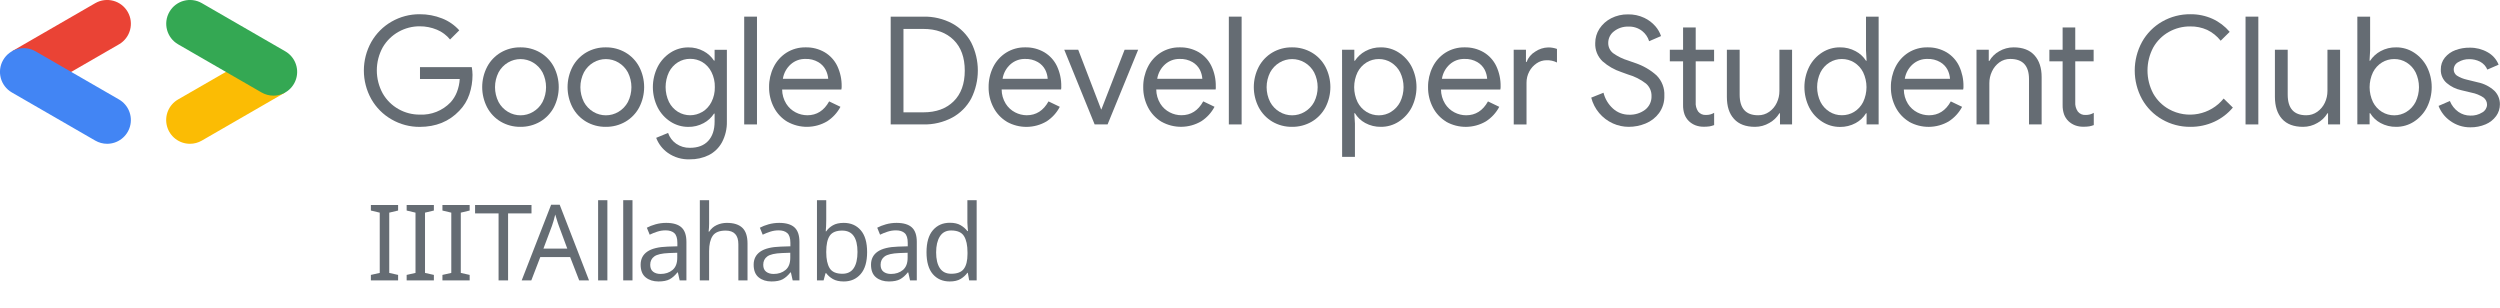
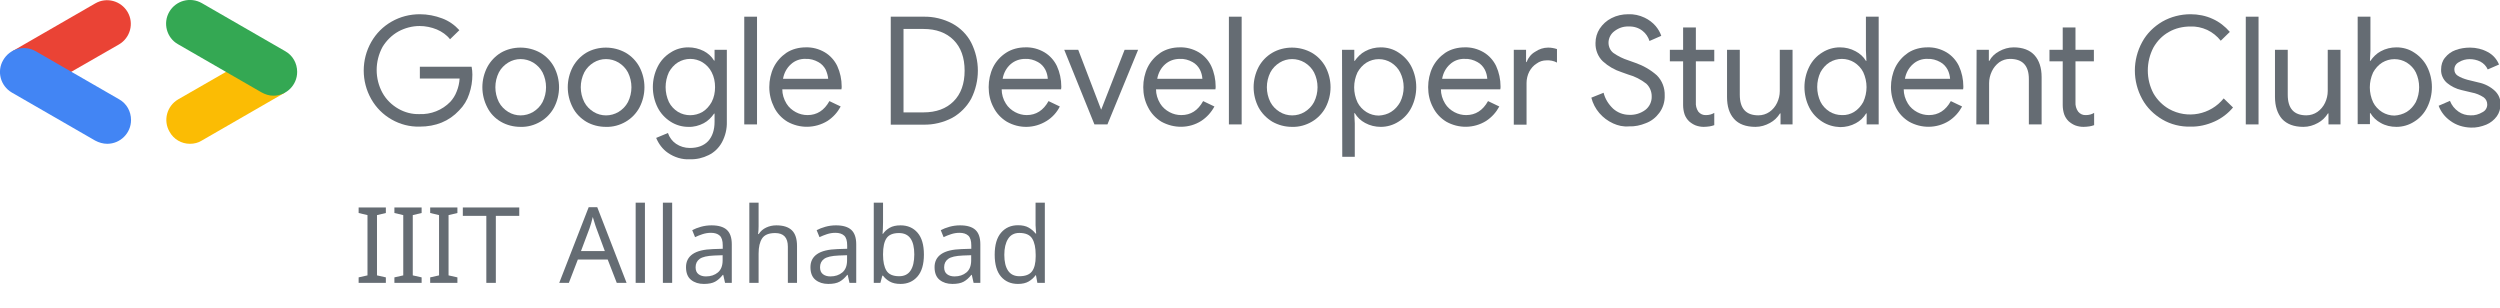
- <svg xmlns="http://www.w3.org/2000/svg" id="Layer_1" data-name="Layer 1" viewBox="0 0 1018.85 125.15">
-   <defs>
-     <style>.cls-1,.cls-6{fill:#656c73;}.cls-2{fill:#ea4335;}.cls-3{fill:#4285f4;}.cls-4{fill:#fbbc04;}.cls-5{fill:#34a853;}.cls-6{font-size:43.01px;font-family:GoogleSansDisplay-Regular, Google Sans Display;}.cls-7{letter-spacing:-0.03em;}.cls-8{letter-spacing:0em;}.cls-9{letter-spacing:0em;}.cls-10{letter-spacing:0em;}</style>
-   </defs>
-   <path class="cls-1" d="M610.19,556.21a22.09,22.09,0,0,1-8.28-8.28,23.86,23.86,0,0,1,0-23.31,22.18,22.18,0,0,1,8.28-8.29,22.69,22.69,0,0,1,11.45-3,24.24,24.24,0,0,1,9.11,1.71,18.44,18.44,0,0,1,7,4.85L634,523.63a13.58,13.58,0,0,0-5.36-4,18,18,0,0,0-7-1.38,17.45,17.45,0,0,0-8.62,2.23,17.22,17.22,0,0,0-6.45,6.32,19.54,19.54,0,0,0,0,18.84A17.08,17.08,0,0,0,613,552a17.35,17.35,0,0,0,8.62,2.24,16.31,16.31,0,0,0,12.58-5,13.39,13.39,0,0,0,2.58-4.17,17.34,17.34,0,0,0,1.16-5.34h-16.2v-4.85h21.11a18.68,18.68,0,0,1,.3,3.19,24.61,24.61,0,0,1-1.28,7.89,17.48,17.48,0,0,1-4.11,6.72q-6.21,6.55-16.14,6.56A22.6,22.6,0,0,1,610.19,556.21Z" transform="translate(-450.58 -507.53)" />
-   <path class="cls-1" d="M654.65,557.11a14.83,14.83,0,0,1-5.55-5.83,18,18,0,0,1,0-16.51,14.76,14.76,0,0,1,5.55-5.83,15.42,15.42,0,0,1,8-2.11,15.63,15.63,0,0,1,8.07,2.11,14.77,14.77,0,0,1,5.58,5.83,18.12,18.12,0,0,1,0,16.51,14.83,14.83,0,0,1-5.58,5.83,15.63,15.63,0,0,1-8.07,2.11A15.42,15.42,0,0,1,654.65,557.11Zm13.19-4a10.4,10.4,0,0,0,3.84-4,13.41,13.41,0,0,0,0-12.09,10.4,10.4,0,0,0-3.84-4,10,10,0,0,0-10.25,0,10.38,10.38,0,0,0-3.83,4,13.41,13.41,0,0,0,0,12.09,10.38,10.38,0,0,0,3.83,4,10,10,0,0,0,10.25,0Z" transform="translate(-450.58 -507.53)" />
-   <path class="cls-1" d="M689.44,557.11a14.9,14.9,0,0,1-5.55-5.83,18,18,0,0,1,0-16.51,14.83,14.83,0,0,1,5.55-5.83,15.42,15.42,0,0,1,8-2.11,15.63,15.63,0,0,1,8.07,2.11,14.77,14.77,0,0,1,5.58,5.83,18,18,0,0,1,0,16.51,14.83,14.83,0,0,1-5.58,5.83,15.63,15.63,0,0,1-8.07,2.11A15.42,15.42,0,0,1,689.44,557.11Zm13.19-4a10.4,10.4,0,0,0,3.84-4,13.41,13.41,0,0,0,0-12.09,10.4,10.4,0,0,0-3.84-4,10,10,0,0,0-10.25,0,10.38,10.38,0,0,0-3.83,4,13.41,13.41,0,0,0,0,12.09,10.38,10.38,0,0,0,3.83,4,10,10,0,0,0,10.25,0Z" transform="translate(-450.58 -507.53)" />
-   <path class="cls-1" d="M722.76,569.84A13.23,13.23,0,0,1,718,563.7l4.85-2a8.71,8.71,0,0,0,3.28,4.38,9.4,9.4,0,0,0,5.62,1.69q4.85,0,7.45-2.81t2.61-7.86v-3.26h-.25a11.36,11.36,0,0,1-4.23,3.87,12.7,12.7,0,0,1-6.26,1.53,13.23,13.23,0,0,1-7.18-2.09,15,15,0,0,1-5.27-5.79,18.53,18.53,0,0,1,0-16.63,15,15,0,0,1,5.27-5.79,13.15,13.15,0,0,1,7.18-2.09,12.7,12.7,0,0,1,6.26,1.53,11.42,11.42,0,0,1,4.23,3.86h.25v-4.41h5V557a17.27,17.27,0,0,1-2,8.53,12.62,12.62,0,0,1-5.37,5.22,16.93,16.93,0,0,1-7.7,1.71A14.56,14.56,0,0,1,722.76,569.84Zm14.11-16.73a10.07,10.07,0,0,0,3.65-4A12.81,12.81,0,0,0,741.9,543a13,13,0,0,0-1.38-6.13,9.81,9.81,0,0,0-3.65-4,9.45,9.45,0,0,0-5-1.36,9.3,9.3,0,0,0-5,1.39,10.07,10.07,0,0,0-3.65,4,14.19,14.19,0,0,0,0,12.21,10.07,10.07,0,0,0,3.65,4,9.58,9.58,0,0,0,9.94,0Z" transform="translate(-450.58 -507.53)" />
-   <path class="cls-1" d="M753.87,514.31h5.21v43.93h-5.21Z" transform="translate(-450.58 -507.53)" />
-   <path class="cls-1" d="M771.44,557.14a14.73,14.73,0,0,1-5.43-5.77,17.59,17.59,0,0,1-2-8.35,18,18,0,0,1,1.84-8.13,14.6,14.6,0,0,1,5.25-5.89,14.21,14.21,0,0,1,7.82-2.17,14.84,14.84,0,0,1,7.76,2,13.15,13.15,0,0,1,5.13,5.61,18.81,18.81,0,0,1,1.78,8.35,4.37,4.37,0,0,1-.13,1.23H769.33A11.15,11.15,0,0,0,771,549.8a9.87,9.87,0,0,0,3.84,3.53,10.35,10.35,0,0,0,4.75,1.17q5.77,0,8.9-5.65l4.61,2.21a15.89,15.89,0,0,1-5.44,5.92,16.27,16.27,0,0,1-16.2.16Zm16.67-17.49a9.67,9.67,0,0,0-1.05-3.68,7.86,7.86,0,0,0-3-3.13,9.69,9.69,0,0,0-5.24-1.29,8.68,8.68,0,0,0-6,2.21,9.94,9.94,0,0,0-3.19,5.89Z" transform="translate(-450.58 -507.53)" />
-   <path class="cls-1" d="M813.57,514.31h13.31a23.89,23.89,0,0,1,11.78,2.79,19.19,19.19,0,0,1,7.73,7.76,25.48,25.48,0,0,1,0,22.83,19.19,19.19,0,0,1-7.73,7.76,23.89,23.89,0,0,1-11.78,2.79H813.57Zm13.31,39q7.8,0,12.34-4.48t4.54-12.52c0-5.35-1.52-9.53-4.54-12.51s-7.14-4.48-12.34-4.48h-8.1v34Z" transform="translate(-450.58 -507.53)" />
-   <path class="cls-1" d="M860.91,557.14a14.52,14.52,0,0,1-5.43-5.77,17.36,17.36,0,0,1-2-8.35,18.17,18.17,0,0,1,1.84-8.13A14.6,14.6,0,0,1,860.6,529a14.21,14.21,0,0,1,7.82-2.17,14.84,14.84,0,0,1,7.76,2,13.15,13.15,0,0,1,5.13,5.61,18.81,18.81,0,0,1,1.78,8.35A4,4,0,0,1,883,544H858.79a11.06,11.06,0,0,0,1.66,5.79,9.78,9.78,0,0,0,3.83,3.53A10.36,10.36,0,0,0,869,554.5q5.76,0,8.89-5.65l4.6,2.21A15.62,15.62,0,0,1,877.1,557a16.25,16.25,0,0,1-16.19.16Zm16.65-17.49a9.65,9.65,0,0,0-1-3.68,7.84,7.84,0,0,0-3-3.13,9.77,9.77,0,0,0-5.25-1.29,8.68,8.68,0,0,0-5.95,2.21,9.94,9.94,0,0,0-3.19,5.89Z" transform="translate(-450.58 -507.53)" />
-   <path class="cls-1" d="M884.31,527.81H890l9.33,24.3h.12l9.45-24.3h5.52l-12.46,30.43h-5.27Z" transform="translate(-450.58 -507.53)" />
-   <path class="cls-1" d="M923.92,557.14a14.66,14.66,0,0,1-5.43-5.77,17.47,17.47,0,0,1-2-8.35,18,18,0,0,1,1.84-8.13,14.5,14.5,0,0,1,5.24-5.89,14.23,14.23,0,0,1,7.83-2.17,14.86,14.86,0,0,1,7.76,2,13.13,13.13,0,0,1,5.12,5.61,18.68,18.68,0,0,1,1.78,8.35A4.46,4.46,0,0,1,946,544H921.8a11.24,11.24,0,0,0,1.66,5.79,9.74,9.74,0,0,0,3.84,3.53,10.32,10.32,0,0,0,4.75,1.17q5.78,0,8.9-5.65l4.6,2.21a15.78,15.78,0,0,1-5.43,5.92,16.27,16.27,0,0,1-16.2.16Zm16.66-17.49a9.65,9.65,0,0,0-1-3.68,7.93,7.93,0,0,0-3-3.13,9.72,9.72,0,0,0-5.25-1.29,8.69,8.69,0,0,0-5.95,2.21,10,10,0,0,0-3.19,5.89Z" transform="translate(-450.58 -507.53)" />
-   <path class="cls-1" d="M951.38,514.31h5.21v43.93h-5.21Z" transform="translate(-450.58 -507.53)" />
-   <path class="cls-1" d="M969.11,557.11a14.9,14.9,0,0,1-5.55-5.83,18,18,0,0,1,0-16.51,14.83,14.83,0,0,1,5.55-5.83,15.42,15.42,0,0,1,8-2.11,15.63,15.63,0,0,1,8.07,2.11,14.77,14.77,0,0,1,5.58,5.83,18,18,0,0,1,0,16.51,14.83,14.83,0,0,1-5.58,5.83,15.63,15.63,0,0,1-8.07,2.11A15.42,15.42,0,0,1,969.11,557.11Zm13.19-4a10.33,10.33,0,0,0,3.84-4,13.41,13.41,0,0,0,0-12.09,10.33,10.33,0,0,0-3.84-4,10,10,0,0,0-10.25,0,10.38,10.38,0,0,0-3.83,4,13.41,13.41,0,0,0,0,12.09,10.38,10.38,0,0,0,3.83,4,10,10,0,0,0,10.25,0Z" transform="translate(-450.58 -507.53)" />
-   <path class="cls-1" d="M997.52,527.81h5v4.47h.25a11.66,11.66,0,0,1,4.23-3.89,12.75,12.75,0,0,1,6.38-1.56,13.18,13.18,0,0,1,7.24,2.11,15.2,15.2,0,0,1,5.28,5.8,18.49,18.49,0,0,1,0,16.57,15.34,15.34,0,0,1-5.28,5.8,13.18,13.18,0,0,1-7.24,2.11,12.92,12.92,0,0,1-6.41-1.56,11,11,0,0,1-4.2-4h-.25l.25,4.23v13.56h-5.22Zm20,25.28a10.11,10.11,0,0,0,3.68-4,13.84,13.84,0,0,0,0-12.09,10.11,10.11,0,0,0-3.68-4,9.38,9.38,0,0,0-5-1.41,9.56,9.56,0,0,0-5,1.38,10,10,0,0,0-3.68,4,14.13,14.13,0,0,0,0,12.18,9.92,9.92,0,0,0,3.68,4,9.56,9.56,0,0,0,5,1.38A9.38,9.38,0,0,0,1017.55,553.09Z" transform="translate(-450.58 -507.53)" />
-   <path class="cls-1" d="M1040,557.14a14.66,14.66,0,0,1-5.43-5.77,17.47,17.47,0,0,1-2-8.35,18,18,0,0,1,1.84-8.13,14.5,14.5,0,0,1,5.24-5.89,14.23,14.23,0,0,1,7.83-2.17,14.86,14.86,0,0,1,7.76,2,13.13,13.13,0,0,1,5.12,5.61,18.68,18.68,0,0,1,1.78,8.35,4.46,4.46,0,0,1-.12,1.23h-24.18a11.24,11.24,0,0,0,1.66,5.79,9.74,9.74,0,0,0,3.84,3.53,10.32,10.32,0,0,0,4.75,1.17q5.77,0,8.9-5.65l4.6,2.21a15.78,15.78,0,0,1-5.43,5.92,16.27,16.27,0,0,1-16.2.16Zm16.66-17.49a9.65,9.65,0,0,0-1-3.68,7.93,7.93,0,0,0-3-3.13,9.72,9.72,0,0,0-5.25-1.29,8.69,8.69,0,0,0-6,2.21,10,10,0,0,0-3.19,5.89Z" transform="translate(-450.58 -507.53)" />
-   <path class="cls-1" d="M1067.47,527.81h5v5h.24a8.26,8.26,0,0,1,3.53-4.24,9.79,9.79,0,0,1,5.31-1.71,10.16,10.16,0,0,1,3.56.61V533a8.87,8.87,0,0,0-4.3-.92,7.08,7.08,0,0,0-4,1.26,9.09,9.09,0,0,0-3,3.35,9.61,9.61,0,0,0-1.11,4.56v17h-5.21Z" transform="translate(-450.58 -507.53)" />
-   <path class="cls-1" d="M1107.93,557.84a15.85,15.85,0,0,1-8.86-10.52l5-2a12.8,12.8,0,0,0,3.86,6.45,9.61,9.61,0,0,0,6.57,2.51,10.24,10.24,0,0,0,6.5-2,6.73,6.73,0,0,0,2.64-5.62,6.5,6.5,0,0,0-2.24-5.06,21.62,21.62,0,0,0-7.33-3.71l-2.76-1a22.06,22.06,0,0,1-7.61-4.36,9.66,9.66,0,0,1-3-7.49,10.6,10.6,0,0,1,1.72-5.8,12.47,12.47,0,0,1,4.76-4.26,14.5,14.5,0,0,1,6.84-1.59,14.88,14.88,0,0,1,6.66,1.41,13.76,13.76,0,0,1,4.54,3.43,11.94,11.94,0,0,1,2.3,4l-4.85,2.09a8.44,8.44,0,0,0-2.82-4.14,8.56,8.56,0,0,0-5.71-1.81,9,9,0,0,0-5.77,1.9A5.88,5.88,0,0,0,1106,525a5.19,5.19,0,0,0,2,4.21,20.89,20.89,0,0,0,6.14,3l2.82,1a24.45,24.45,0,0,1,8.75,5.06,10.92,10.92,0,0,1,3.16,8.25,11.49,11.49,0,0,1-2.18,7.12,12.83,12.83,0,0,1-5.49,4.23,18.06,18.06,0,0,1-6.88,1.35A15.64,15.64,0,0,1,1107.93,557.84Z" transform="translate(-450.58 -507.53)" />
-   <path class="cls-1" d="M1141.56,558.6a8.07,8.07,0,0,1-2.67-1.69,7.32,7.32,0,0,1-1.81-2.78,11,11,0,0,1-.58-3.78V532.53h-5.4v-4.72h5.4v-9.09h5.15v9.09h7.49v4.72h-7.49V549.1a6,6,0,0,0,1,3.89,3.73,3.73,0,0,0,3.19,1.39,6.2,6.2,0,0,0,3.32-.87v5a10.82,10.82,0,0,1-1.87.52,15,15,0,0,1-2.37.15A9.22,9.22,0,0,1,1141.56,558.6Z" transform="translate(-450.58 -507.53)" />
-   <path class="cls-1" d="M1157.27,556c-2-2.17-2.92-5.17-2.92-9V527.81h5.21v18.28q0,8.42,7.55,8.41a7.62,7.62,0,0,0,4.51-1.41,9.26,9.26,0,0,0,3.07-3.68,11,11,0,0,0,1.07-4.79V527.81h5.16v30.43H1176V553.7h-.25a11,11,0,0,1-4.08,3.93,11.44,11.44,0,0,1-5.86,1.59Q1160.18,559.22,1157.27,556Z" transform="translate(-450.58 -507.53)" />
-   <path class="cls-1" d="M1193.19,557.14a15,15,0,0,1-5.28-5.8,18.62,18.62,0,0,1,0-16.63,15,15,0,0,1,5.28-5.8,13.32,13.32,0,0,1,7.24-2.08,13,13,0,0,1,6.38,1.56,11.15,11.15,0,0,1,4.24,3.89h.24l-.24-4.17v-13.8h5.15v43.93h-4.91V553.7h-.24a11,11,0,0,1-4.24,4,13,13,0,0,1-6.38,1.56A13.32,13.32,0,0,1,1193.19,557.14Zm13-4a9.92,9.92,0,0,0,3.68-4,14.13,14.13,0,0,0,0-12.18,10,10,0,0,0-3.68-4,9.53,9.53,0,0,0-5-1.38,9.38,9.38,0,0,0-5,1.41,10.11,10.11,0,0,0-3.68,4,13.93,13.93,0,0,0,0,12.09,10.11,10.11,0,0,0,3.68,4,9.38,9.38,0,0,0,5,1.41A9.53,9.53,0,0,0,1206.23,553.12Z" transform="translate(-450.58 -507.53)" />
-   <path class="cls-1" d="M1228.62,557.14a14.8,14.8,0,0,1-5.43-5.77,17.59,17.59,0,0,1-2-8.35,18,18,0,0,1,1.84-8.13,14.6,14.6,0,0,1,5.25-5.89,14.21,14.21,0,0,1,7.82-2.17,14.84,14.84,0,0,1,7.76,2,13.15,13.15,0,0,1,5.13,5.61,18.81,18.81,0,0,1,1.78,8.35,4,4,0,0,1-.13,1.23h-24.17a11.15,11.15,0,0,0,1.65,5.79,9.87,9.87,0,0,0,3.84,3.53,10.39,10.39,0,0,0,4.75,1.17q5.77,0,8.9-5.65l4.61,2.21a16,16,0,0,1-5.43,5.92,16.29,16.29,0,0,1-16.21.16Zm16.67-17.49a9.67,9.67,0,0,0-1-3.68,7.8,7.8,0,0,0-3-3.13,9.69,9.69,0,0,0-5.24-1.29,8.68,8.68,0,0,0-6,2.21,9.94,9.94,0,0,0-3.19,5.89Z" transform="translate(-450.58 -507.53)" />
-   <path class="cls-1" d="M1256.08,527.81h5v4.54h.25a10.37,10.37,0,0,1,4-3.93,11.6,11.6,0,0,1,5.89-1.59q5.58,0,8.5,3.25t2.91,8.89v19.27h-5.15V539.77q0-8.22-7.67-8.22a7.39,7.39,0,0,0-4.42,1.41,9.44,9.44,0,0,0-3,3.68,11,11,0,0,0-1.07,4.79v16.81h-5.22Z" transform="translate(-450.58 -507.53)" />
-   <path class="cls-1" d="M1296.24,558.6a8.28,8.28,0,0,1-2.67-1.69,7.32,7.32,0,0,1-1.81-2.78,11,11,0,0,1-.58-3.78V532.53h-5.4v-4.72h5.4v-9.09h5.15v9.09h7.49v4.72h-7.49V549.1a6,6,0,0,0,1.05,3.89,3.7,3.7,0,0,0,3.19,1.39,6.19,6.19,0,0,0,3.31-.87v5a10.58,10.58,0,0,1-1.87.52,14.77,14.77,0,0,1-2.36.15A9.23,9.23,0,0,1,1296.24,558.6Z" transform="translate(-450.58 -507.53)" />
-   <path class="cls-1" d="M1331.74,556.21a21.67,21.67,0,0,1-8.2-8.28,24.35,24.35,0,0,1,0-23.31,21.76,21.76,0,0,1,8.2-8.29,22.69,22.69,0,0,1,11.53-3,21.39,21.39,0,0,1,9,1.87,20.3,20.3,0,0,1,7,5.31l-3.68,3.62a15.57,15.57,0,0,0-5.5-4.42,16.17,16.17,0,0,0-6.9-1.41,17.51,17.51,0,0,0-8.71,2.23,16.75,16.75,0,0,0-6.35,6.32,20,20,0,0,0,0,18.84,16.61,16.61,0,0,0,6.35,6.32,17.64,17.64,0,0,0,22.33-4.32l3.75,3.68a21.73,21.73,0,0,1-7.49,5.74,22.86,22.86,0,0,1-9.88,2.11A22.6,22.6,0,0,1,1331.74,556.21Z" transform="translate(-450.58 -507.53)" />
-   <path class="cls-1" d="M1365.73,514.31h5.21v43.93h-5.21Z" transform="translate(-450.58 -507.53)" />
-   <path class="cls-1" d="M1380.61,556c-1.94-2.17-2.91-5.17-2.91-9V527.81h5.21v18.28q0,8.42,7.55,8.41a7.64,7.64,0,0,0,4.51-1.41,9.34,9.34,0,0,0,3.07-3.68,11.17,11.17,0,0,0,1.07-4.79V527.81h5.15v30.43h-4.91V553.7h-.24a11,11,0,0,1-4.08,3.93,11.44,11.44,0,0,1-5.86,1.59Q1383.52,559.22,1380.61,556Z" transform="translate(-450.58 -507.53)" />
-   <path class="cls-1" d="M1420.74,557.66a11,11,0,0,1-4.21-4h-.24v4.54h-5V514.31h5.21v13.8l-.24,4.17h.24a11.78,11.78,0,0,1,4.24-3.89,12.75,12.75,0,0,1,6.38-1.56,13.18,13.18,0,0,1,7.24,2.11,15.2,15.2,0,0,1,5.28,5.8,18.49,18.49,0,0,1,0,16.57,15.34,15.34,0,0,1-5.28,5.8,13.18,13.18,0,0,1-7.24,2.11A12.92,12.92,0,0,1,1420.74,557.66Zm10.61-4.57a10.11,10.11,0,0,0,3.68-4,13.93,13.93,0,0,0,0-12.09,10.11,10.11,0,0,0-3.68-4,9.38,9.38,0,0,0-5-1.41,9.53,9.53,0,0,0-5,1.38,10,10,0,0,0-3.68,4,14.13,14.13,0,0,0,0,12.18,9.92,9.92,0,0,0,3.68,4,9.53,9.53,0,0,0,5,1.38A9.38,9.38,0,0,0,1431.35,553.09Z" transform="translate(-450.58 -507.53)" />
-   <path class="cls-1" d="M1449.11,556.77a13.13,13.13,0,0,1-4.72-6.08l4.6-2a10,10,0,0,0,3.47,4.42,8.47,8.47,0,0,0,4.88,1.53,8.57,8.57,0,0,0,4.87-1.29,3.73,3.73,0,0,0,1.94-3.13,3.64,3.64,0,0,0-1.44-2.94,13.31,13.31,0,0,0-4.94-2l-4.17-1a13.4,13.4,0,0,1-5.87-2.89,6.92,6.92,0,0,1-2.42-5.52,7.44,7.44,0,0,1,1.63-4.84,10,10,0,0,1,4.32-3.07,16.14,16.14,0,0,1,5.89-1,14.29,14.29,0,0,1,7.15,1.81,10.08,10.08,0,0,1,4.57,5.12l-4.6,2a6.53,6.53,0,0,0-3-3.25,9.47,9.47,0,0,0-4.44-1,8.28,8.28,0,0,0-4.33,1.16,3.44,3.44,0,0,0-1.93,3,3,3,0,0,0,1.26,2.52,12.55,12.55,0,0,0,4,1.65l4.54,1.11a14.23,14.23,0,0,1,6.79,3.46,7.62,7.62,0,0,1,2.23,5.49,8.06,8.06,0,0,1-1.53,4.79,10.25,10.25,0,0,1-4.29,3.38,15.43,15.43,0,0,1-6.26,1.22A13.67,13.67,0,0,1,1449.11,556.77Z" transform="translate(-450.58 -507.53)" />
-   <path class="cls-2" d="M479.41,536.94l19.67-11.35a9.68,9.68,0,0,0-9.68-16.77l-34,19.63Z" transform="translate(-450.58 -507.53)" />
-   <path class="cls-3" d="M494.23,566.13a9.68,9.68,0,0,0,4.85-18.06l-34-19.62a9.67,9.67,0,1,0-9.67,16.76l34,19.62A9.66,9.66,0,0,0,494.23,566.13Z" transform="translate(-450.58 -507.53)" />
-   <path class="cls-4" d="M528,566.13a9.63,9.63,0,0,0,4.83-1.3l34-19.62-23.69-8.67-20,11.53A9.68,9.68,0,0,0,528,566.13Z" transform="translate(-450.58 -507.53)" />
-   <path class="cls-5" d="M562,546.51a9.68,9.68,0,0,0,4.85-18.06l-34-19.63a9.68,9.68,0,0,0-9.68,16.77l34,19.62A9.63,9.63,0,0,0,562,546.51Z" transform="translate(-450.58 -507.53)" />
-   <text class="cls-6" transform="translate(149.43 114.27)">IIIT<tspan class="cls-7" x="54.49" y="0"> </tspan>
-     <tspan x="63.18" y="0">Al</tspan>
-     <tspan class="cls-8" x="100.9" y="0">l</tspan>
-     <tspan x="109.67" y="0">a</tspan>
-     <tspan class="cls-9" x="132.12" y="0">h</tspan>
-     <tspan x="155.73" y="0">ab</tspan>
-     <tspan class="cls-9" x="203.56" y="0">a</tspan>
-     <tspan class="cls-10" x="225.8" y="0">d</tspan>
-   </text>
+ <svg xmlns="http://www.w3.org/2000/svg" version="1.1" id="Layer_1" x="0px" y="0px" viewBox="0 0 1018.8 125.2" style="enable-background:new 0 0 1018.8 125.2;" xml:space="preserve">
+   <style type="text/css">
+ 	.st0{fill:#656C73;}
+ 	.st1{fill:#EA4335;}
+ 	.st2{fill:#4285F4;}
+ 	.st3{fill:#FBBC04;}
+ 	.st4{fill:#34A853;}
+ 	.st5{font-family:'ArialMT';}
+ 	.st6{font-size:43.01px;}
+ </style>
+   <path class="st0" d="M159.6,48.7c-3.5-2-6.3-4.8-8.3-8.3c-4.1-7.2-4.1-16.1,0-23.3c2-3.5,4.8-6.3,8.3-8.3s7.4-3,11.5-3  c3.1,0,6.2,0.6,9.1,1.7c2.7,1,5.1,2.7,7,4.8l-3.8,3.7c-1.4-1.8-3.3-3.1-5.4-4c-2.2-0.9-4.6-1.4-7-1.4c-3,0-6,0.8-8.6,2.2  c-2.7,1.5-4.9,3.7-6.5,6.3c-3.2,5.9-3.2,13,0,18.8c1.5,2.7,3.8,4.9,6.4,6.4c2.6,1.5,5.6,2.3,8.6,2.2c4.7,0.2,9.3-1.6,12.6-5  c1.1-1.2,2-2.6,2.6-4.2c0.7-1.7,1.1-3.5,1.2-5.3h-16.2v-4.8h21.1c0.2,1.1,0.3,2.1,0.3,3.2c0,2.7-0.4,5.3-1.3,7.9  c-0.8,2.5-2.2,4.8-4.1,6.7c-4.1,4.4-9.5,6.6-16.1,6.6C167,51.7,163.1,50.7,159.6,48.7z" />
+   <path class="st0" d="M204.1,49.6c-2.4-1.4-4.3-3.4-5.5-5.8c-2.7-5.2-2.7-11.3,0-16.5c1.3-2.4,3.2-4.4,5.5-5.8c2.4-1.4,5.2-2.1,8-2.1  s5.6,0.7,8.1,2.1c2.4,1.4,4.3,3.4,5.6,5.8c2.7,5.2,2.7,11.3,0,16.5c-1.3,2.4-3.2,4.4-5.6,5.8c-2.4,1.4-5.2,2.2-8.1,2.1  C209.3,51.7,206.5,51,204.1,49.6z M217.3,45.6c1.6-1,2.9-2.3,3.8-4c1.9-3.8,1.9-8.3,0-12.1c-0.9-1.7-2.2-3-3.8-4  c-3.2-1.9-7.1-1.9-10.2,0c-1.6,1-2.9,2.3-3.8,4c-1.9,3.8-1.9,8.3,0,12.1c0.9,1.7,2.2,3,3.8,4C210.2,47.5,214.1,47.5,217.3,45.6z" />
+   <path class="st0" d="M238.9,49.6c-2.3-1.4-4.3-3.4-5.5-5.8c-2.7-5.2-2.7-11.3,0-16.5c1.3-2.4,3.2-4.4,5.5-5.8c2.4-1.4,5.2-2.1,8-2.1  s5.6,0.7,8.1,2.1c2.4,1.4,4.3,3.4,5.6,5.8c2.7,5.2,2.7,11.3,0,16.5c-1.3,2.4-3.2,4.4-5.6,5.8c-2.4,1.4-5.2,2.2-8.1,2.1  C244.1,51.7,241.3,51,238.9,49.6z M252.1,45.6c1.6-1,2.9-2.3,3.8-4c1.9-3.8,1.9-8.3,0-12.1c-0.9-1.7-2.2-3-3.8-4  c-3.2-1.9-7.1-1.9-10.2,0c-1.6,1-2.9,2.3-3.8,4c-1.9,3.8-1.9,8.3,0,12.1c0.9,1.7,2.2,3,3.8,4C245,47.5,248.9,47.5,252.1,45.6z" />
+   <path class="st0" d="M272.2,62.3c-2.2-1.5-3.8-3.7-4.8-6.1l4.8-2c0.6,1.8,1.7,3.3,3.3,4.4c1.6,1.1,3.6,1.7,5.6,1.7  c3.2,0,5.7-0.9,7.5-2.8c1.7-1.9,2.6-4.5,2.6-7.9v-3.3H291c-1.1,1.6-2.5,3-4.2,3.9c-1.9,1-4.1,1.6-6.3,1.5c-2.5,0-5-0.7-7.2-2.1  c-2.2-1.4-4.1-3.4-5.3-5.8c-2.6-5.2-2.6-11.4,0-16.6c1.2-2.4,3-4.4,5.3-5.8c2.1-1.4,4.6-2.1,7.2-2.1c2.2,0,4.3,0.5,6.3,1.5  c1.7,0.9,3.2,2.2,4.2,3.9h0.2v-4.4h5v29.2c0.1,3-0.6,5.9-2,8.5c-1.2,2.2-3.1,4.1-5.4,5.2c-2.4,1.2-5,1.8-7.7,1.7  C278,65.1,274.8,64.1,272.2,62.3z M286.3,45.6c1.6-1,2.8-2.4,3.7-4c1-1.9,1.4-4,1.4-6.1s-0.4-4.2-1.4-6.1c-0.8-1.6-2.1-3-3.7-4  c-1.5-0.9-3.2-1.4-5-1.4s-3.5,0.5-5,1.4c-1.6,1-2.8,2.4-3.7,4c-1.8,3.9-1.8,8.3,0,12.2c0.8,1.6,2.1,3,3.7,4  C279.3,47.4,283.2,47.4,286.3,45.6L286.3,45.6z" />
+   <path class="st0" d="M303.3,6.8h5.2v43.9h-5.2V6.8z" />
+   <path class="st0" d="M320.9,49.6c-2.3-1.4-4.2-3.4-5.4-5.8c-1.3-2.6-2-5.4-2-8.3c0-2.8,0.6-5.6,1.8-8.1c1.2-2.4,3-4.4,5.2-5.9  c2.3-1.5,5.1-2.2,7.8-2.2c2.7-0.1,5.4,0.6,7.8,2c2.2,1.3,4,3.3,5.1,5.6c1.2,2.6,1.8,5.5,1.8,8.3c0,0.4,0,0.8-0.1,1.2h-24.1  c0,2,0.6,4,1.7,5.8c0.9,1.5,2.3,2.7,3.8,3.5s3.1,1.2,4.8,1.2c3.8,0,6.8-1.9,8.9-5.7l4.6,2.2c-1.3,2.4-3.1,4.4-5.4,5.9  C332.1,52.4,325.9,52.4,320.9,49.6L320.9,49.6z M337.5,32.1c-0.1-1.3-0.5-2.5-1-3.7c-0.7-1.3-1.7-2.4-3-3.1  c-1.6-0.9-3.4-1.4-5.2-1.3c-2.2-0.1-4.4,0.7-6,2.2c-1.7,1.5-2.8,3.6-3.2,5.9H337.5z" />
+   <path class="st0" d="M363,6.8h13.3c4.1-0.1,8.2,0.9,11.8,2.8c3.3,1.8,6,4.5,7.7,7.8c3.6,7.2,3.6,15.6,0,22.8c-1.8,3.3-4.5,6-7.7,7.8  c-3.6,1.9-7.7,2.9-11.8,2.8H363V6.8z M376.3,45.8c5.2,0,9.3-1.5,12.3-4.5s4.5-7.2,4.5-12.5s-1.5-9.5-4.5-12.5s-7.1-4.5-12.3-4.5  h-8.1v34H376.3z" />
+   <path class="st0" d="M410.3,49.6c-2.3-1.4-4.2-3.4-5.4-5.8c-1.4-2.6-2-5.4-2-8.3c0-2.8,0.6-5.6,1.8-8.1c1.2-2.4,3-4.4,5.3-5.9  s5.1-2.2,7.8-2.2c2.7-0.1,5.4,0.6,7.8,2c2.2,1.3,4,3.3,5.1,5.6c1.2,2.6,1.8,5.5,1.8,8.3c0,0.4,0,0.8-0.1,1.2h-24.2  c0,2,0.6,4.1,1.7,5.8c0.9,1.5,2.3,2.7,3.8,3.5s3.1,1.2,4.7,1.2c3.8,0,6.8-1.9,8.9-5.7l4.6,2.2c-1.2,2.4-3.1,4.5-5.4,5.9  C421.5,52.4,415.4,52.5,410.3,49.6L410.3,49.6z M427,32.1c-0.1-1.3-0.4-2.5-1-3.7c-0.7-1.3-1.7-2.4-3-3.1c-1.6-0.9-3.4-1.4-5.2-1.3  c-2.2,0-4.3,0.7-6,2.2s-2.8,3.6-3.2,5.9H427z" />
+   <path class="st0" d="M433.7,20.3h5.7l9.3,24.3h0.1l9.5-24.3h5.5l-12.5,30.4H446L433.7,20.3z" />
+   <path class="st0" d="M473.3,49.6c-2.3-1.4-4.2-3.4-5.4-5.8c-1.4-2.6-2-5.4-2-8.3c0-2.8,0.6-5.6,1.8-8.1c1.2-2.4,3-4.4,5.2-5.9  c2.3-1.5,5.1-2.2,7.8-2.2c2.7-0.1,5.4,0.6,7.8,2c2.2,1.3,4,3.3,5.1,5.6c1.2,2.6,1.8,5.5,1.8,8.3c0,0.4,0,0.8-0.1,1.2h-24.2  c0,2,0.6,4,1.7,5.8c0.9,1.5,2.3,2.7,3.8,3.5s3.1,1.2,4.8,1.2c3.9,0,6.8-1.9,8.9-5.7l4.6,2.2c-1.3,2.4-3.1,4.4-5.4,5.9  C484.6,52.4,478.4,52.4,473.3,49.6L473.3,49.6z M490,32.1c-0.1-1.3-0.4-2.5-1-3.7c-0.7-1.3-1.7-2.4-3-3.1c-1.6-0.9-3.4-1.4-5.2-1.3  c-2.2,0-4.3,0.7-6,2.2s-2.8,3.6-3.2,5.9H490z" />
+   <path class="st0" d="M500.8,6.8h5.2v43.9h-5.2V6.8z" />
+   <path class="st0" d="M518.5,49.6c-2.3-1.4-4.3-3.4-5.6-5.8c-2.7-5.2-2.7-11.3,0-16.5c1.3-2.4,3.2-4.4,5.6-5.8c2.4-1.4,5.2-2.1,8-2.1  s5.6,0.7,8.1,2.1c2.4,1.4,4.3,3.4,5.6,5.8c2.7,5.2,2.7,11.3,0,16.5c-1.3,2.4-3.2,4.4-5.6,5.8c-2.4,1.4-5.2,2.2-8.1,2.1  C523.7,51.7,521,51,518.5,49.6z M531.7,45.6c1.6-1,2.9-2.3,3.8-4c1.9-3.8,1.9-8.3,0-12.1c-0.9-1.7-2.2-3-3.8-4  c-3.2-1.9-7.1-1.9-10.2,0c-1.6,1-2.9,2.3-3.8,4c-1.9,3.8-1.9,8.3,0,12.1c0.9,1.7,2.2,3,3.8,4C524.6,47.5,528.6,47.5,531.7,45.6z" />
+   <path class="st0" d="M546.9,20.3h5v4.5h0.2c1.1-1.6,2.5-3,4.2-3.9c2-1.1,4.2-1.6,6.4-1.6c2.6,0,5.1,0.7,7.2,2.1  c2.2,1.4,4.1,3.4,5.3,5.8c2.6,5.2,2.6,11.4,0,16.6c-1.2,2.4-3,4.4-5.3,5.8c-2.2,1.4-4.7,2.1-7.2,2.1c-2.2,0-4.4-0.5-6.4-1.6  c-1.7-0.9-3.2-2.3-4.2-4h-0.2l0.2,4.2v13.6H547L546.9,20.3z M566.9,45.6c1.6-1,2.8-2.4,3.7-4c1.9-3.8,1.9-8.3,0-12.1  c-0.8-1.6-2.1-3-3.7-4c-1.5-0.9-3.2-1.4-5-1.4s-3.5,0.5-5,1.4c-1.6,1-2.8,2.4-3.7,4c-1.8,3.9-1.8,8.3,0,12.2c0.8,1.6,2.1,3,3.7,4  c1.5,0.9,3.2,1.4,5,1.4C563.7,47,565.5,46.5,566.9,45.6L566.9,45.6z" />
+   <path class="st0" d="M589.4,49.6c-2.3-1.4-4.2-3.4-5.4-5.8c-1.4-2.6-2-5.4-2-8.3c0-2.8,0.6-5.6,1.8-8.1c1.2-2.4,3-4.4,5.2-5.9  c2.3-1.5,5.1-2.2,7.8-2.2c2.7-0.1,5.4,0.6,7.8,2c2.2,1.3,4,3.3,5.1,5.6c1.2,2.6,1.8,5.5,1.8,8.3c0,0.4,0,0.8-0.1,1.2h-24.2  c0,2,0.6,4,1.7,5.8c0.9,1.5,2.3,2.7,3.8,3.5s3.1,1.2,4.8,1.2c3.8,0,6.8-1.9,8.9-5.7l4.6,2.2c-1.3,2.4-3.1,4.4-5.4,5.9  C600.6,52.4,594.4,52.4,589.4,49.6L589.4,49.6z M606.1,32.1c-0.1-1.3-0.4-2.5-1-3.7c-0.7-1.3-1.7-2.4-3-3.1  c-1.6-0.9-3.4-1.4-5.2-1.3c-2.2-0.1-4.4,0.7-6,2.2c-1.7,1.5-2.8,3.6-3.2,5.9H606.1z" />
+   <path class="st0" d="M616.9,20.3h5v5h0.2c0.7-1.8,1.9-3.3,3.5-4.2c1.6-1.1,3.4-1.7,5.3-1.7c1.2,0,2.4,0.2,3.6,0.6v5.5  c-1.3-0.7-2.8-1-4.3-0.9c-1.4,0-2.8,0.4-4,1.3c-1.3,0.8-2.3,2-3,3.3c-0.7,1.4-1.1,3-1.1,4.6v17h-5.2V20.3z" />
+   <path class="st0" d="M657.4,50.3c-4.4-2-7.7-5.8-8.9-10.5l5-2c0.6,2.5,2,4.7,3.9,6.5c1.8,1.6,4.1,2.5,6.6,2.5c2.3,0.1,4.6-0.6,6.5-2  c1.7-1.3,2.7-3.4,2.6-5.6c0-1.9-0.8-3.8-2.2-5.1c-2.2-1.7-4.7-3-7.3-3.7l-2.8-1c-2.8-0.9-5.4-2.4-7.6-4.4c-2-1.9-3.1-4.7-3-7.5  c0-2.1,0.6-4.1,1.7-5.8c1.2-1.8,2.8-3.3,4.8-4.3c2.1-1.1,4.5-1.6,6.8-1.6c2.3-0.1,4.6,0.4,6.7,1.4c1.7,0.8,3.3,2,4.5,3.4  c1,1.2,1.8,2.5,2.3,4l-4.8,2.1c-0.5-1.6-1.5-3.1-2.8-4.1c-1.6-1.3-3.7-1.9-5.7-1.8c-2.1-0.1-4.1,0.6-5.8,1.9  c-1.5,1.1-2.4,2.9-2.4,4.7c0,1.6,0.7,3.2,2,4.2c1.9,1.3,3.9,2.3,6.1,3l2.8,1c3.2,1.1,6.2,2.8,8.8,5.1c2.2,2.2,3.3,5.2,3.2,8.2  c0.1,2.5-0.7,5.1-2.2,7.1c-1.4,1.9-3.3,3.4-5.5,4.2c-2.2,0.9-4.5,1.4-6.9,1.3C661.5,51.7,659.4,51.2,657.4,50.3z" />
+   <path class="st0" d="M691,51.1c-1-0.4-1.9-1-2.7-1.7c-0.8-0.8-1.4-1.7-1.8-2.8c-0.4-1.2-0.6-2.5-0.6-3.8V25h-5.4v-4.7h5.4v-9.1h5.2  v9.1h7.5V25h-7.5v16.6c-0.1,1.4,0.2,2.7,1,3.9c0.8,1,2,1.5,3.2,1.4c1.2,0,2.3-0.3,3.3-0.9v5c-0.6,0.2-1.2,0.4-1.9,0.5  c-0.8,0.1-1.6,0.2-2.4,0.2C693.2,51.7,692.1,51.5,691,51.1z" />
+   <path class="st0" d="M706.7,48.5c-2-2.2-2.9-5.2-2.9-9V20.3h5.2v18.3c0,5.6,2.5,8.4,7.6,8.4c1.6,0,3.2-0.5,4.5-1.4s2.4-2.2,3.1-3.7  c0.7-1.5,1.1-3.1,1.1-4.8V20.3h5.2v30.4h-4.9v-4.5h-0.2c-1,1.6-2.4,3-4.1,3.9c-1.8,1-3.8,1.6-5.9,1.6  C711.5,51.7,708.6,50.6,706.7,48.5z" />
+   <path class="st0" d="M742.6,49.6c-2.2-1.4-4.1-3.4-5.3-5.8c-2.6-5.2-2.6-11.4,0-16.6c1.2-2.4,3-4.4,5.3-5.8c2.2-1.4,4.7-2.1,7.2-2.1  c2.2,0,4.4,0.5,6.4,1.6c1.7,0.9,3.2,2.2,4.2,3.9h0.2l-0.2-4.2V6.8h5.2v43.9h-4.9v-4.5h-0.2c-1,1.7-2.5,3.1-4.2,4  c-2,1.1-4.2,1.6-6.4,1.6C747.3,51.7,744.8,51,742.6,49.6z M755.6,45.6c1.6-1,2.8-2.4,3.7-4c1.8-3.9,1.8-8.3,0-12.2  c-0.8-1.6-2.1-3-3.7-4c-1.5-0.9-3.2-1.4-5-1.4s-3.5,0.5-5,1.4c-1.6,1-2.8,2.4-3.7,4c-1.8,3.8-1.8,8.3,0,12.1c0.8,1.6,2.1,3,3.7,4  c1.5,0.9,3.2,1.4,5,1.4C752.4,47,754.1,46.5,755.6,45.6L755.6,45.6z" />
+   <path class="st0" d="M778,49.6c-2.3-1.4-4.2-3.4-5.4-5.8c-1.3-2.6-2-5.4-2-8.3c0-2.8,0.6-5.6,1.8-8.1c1.2-2.4,3-4.4,5.2-5.9  c2.3-1.5,5.1-2.2,7.8-2.2c2.7-0.1,5.4,0.6,7.8,2c2.2,1.3,4,3.3,5.1,5.6c1.2,2.6,1.8,5.5,1.8,8.3c0,0.4,0,0.8-0.1,1.2h-24.2  c0,2,0.6,4,1.7,5.8c0.9,1.5,2.3,2.7,3.8,3.5s3.1,1.2,4.8,1.2c3.8,0,6.8-1.9,8.9-5.7l4.6,2.2c-1.3,2.4-3.1,4.4-5.4,5.9  C789.2,52.4,783,52.4,778,49.6L778,49.6z M794.7,32.1c-0.1-1.3-0.4-2.5-1-3.7c-0.7-1.3-1.7-2.4-3-3.1c-1.6-0.9-3.4-1.4-5.2-1.3  c-2.2-0.1-4.4,0.7-6,2.2c-1.7,1.5-2.8,3.6-3.2,5.9H794.7z" />
+   <path class="st0" d="M805.5,20.3h5v4.5h0.2c0.9-1.7,2.3-3,4-3.9c1.8-1,3.8-1.6,5.9-1.6c3.7,0,6.6,1.1,8.5,3.2s2.9,5.1,2.9,8.9v19.3  h-5.2V32.2c0-5.5-2.6-8.2-7.7-8.2c-1.6,0-3.1,0.5-4.4,1.4c-1.3,1-2.3,2.2-3,3.7s-1.1,3.1-1.1,4.8v16.8h-5.2L805.5,20.3z" />
+   <path class="st0" d="M845.7,51.1c-1-0.4-1.9-1-2.7-1.7c-0.8-0.8-1.4-1.7-1.8-2.8c-0.4-1.2-0.6-2.5-0.6-3.8V25h-5.4v-4.7h5.4v-9.1  h5.2v9.1h7.5V25h-7.5v16.6c-0.1,1.4,0.3,2.8,1.1,3.9c0.8,1,2,1.5,3.2,1.4c1.2,0,2.3-0.3,3.3-0.9v5c-0.6,0.2-1.2,0.4-1.9,0.5  c-0.8,0.1-1.6,0.2-2.4,0.2C847.9,51.7,846.8,51.5,845.7,51.1z" />
+   <path class="st0" d="M881.2,48.7c-3.4-2-6.3-4.8-8.2-8.3c-4-7.3-4-16,0-23.3c1.9-3.5,4.8-6.3,8.2-8.3c3.5-2,7.5-3,11.5-3  c3.1,0,6.2,0.6,9,1.9c2.7,1.2,5.1,3.1,7,5.3l-3.7,3.6c-1.5-1.9-3.4-3.4-5.5-4.4c-2.2-1-4.5-1.5-6.9-1.4c-3,0-6.1,0.7-8.7,2.2  c-2.7,1.5-4.8,3.7-6.3,6.3c-3.1,5.9-3.1,13,0,18.8c1.5,2.6,3.7,4.8,6.3,6.3c7.5,4.2,16.9,2.4,22.3-4.3l3.8,3.7  c-2,2.4-4.6,4.4-7.5,5.7c-3.1,1.4-6.5,2.2-9.9,2.1C888.6,51.7,884.6,50.7,881.2,48.7z" />
+   <path class="st0" d="M915.2,6.8h5.2v43.9h-5.2V6.8z" />
+   <path class="st0" d="M930,48.5c-1.9-2.2-2.9-5.2-2.9-9V20.3h5.2v18.3c0,5.6,2.5,8.4,7.6,8.4c1.6,0,3.2-0.5,4.5-1.4s2.4-2.2,3.1-3.7  c0.7-1.5,1.1-3.1,1.1-4.8V20.3h5.2v30.4h-4.9v-4.5h-0.2c-1,1.6-2.4,3-4.1,3.9c-1.8,1-3.8,1.6-5.9,1.6C934.8,51.7,932,50.6,930,48.5z  " />
+   <path class="st0" d="M970.2,50.1c-1.7-0.9-3.2-2.3-4.2-4h-0.2v4.5h-5V6.8h5.2v13.8l-0.2,4.2h0.2c1.1-1.6,2.5-3,4.2-3.9  c2-1.1,4.2-1.6,6.4-1.6c2.6,0,5.1,0.7,7.2,2.1c2.2,1.4,4.1,3.4,5.3,5.8c2.6,5.2,2.6,11.4,0,16.6c-1.2,2.4-3,4.4-5.3,5.8  c-2.2,1.4-4.7,2.1-7.2,2.1C974.3,51.7,972.1,51.2,970.2,50.1z M980.8,45.6c1.6-1,2.8-2.4,3.7-4c1.8-3.8,1.8-8.3,0-12.1  c-0.8-1.6-2.1-3-3.7-4c-1.5-0.9-3.2-1.4-5-1.4s-3.5,0.5-5,1.4c-1.6,1-2.8,2.4-3.7,4c-1.8,3.9-1.8,8.3,0,12.2c0.8,1.6,2.1,3,3.7,4  c1.5,0.9,3.2,1.4,5,1.4C977.5,47,979.3,46.5,980.8,45.6L980.8,45.6z" />
+   <path class="st0" d="M998.5,49.2c-2.1-1.5-3.8-3.6-4.7-6.1l4.6-2c0.7,1.8,1.9,3.3,3.5,4.4c1.4,1,3.1,1.5,4.9,1.5  c1.7,0.1,3.4-0.4,4.9-1.3c1.2-0.6,1.9-1.8,1.9-3.1c0-1.2-0.5-2.2-1.4-2.9c-1.5-1-3.2-1.7-4.9-2l-4.2-1c-2.2-0.5-4.2-1.5-5.9-2.9  c-1.6-1.4-2.5-3.4-2.4-5.5c0-1.8,0.5-3.5,1.6-4.8c1.1-1.4,2.6-2.5,4.3-3.1c1.9-0.7,3.9-1,5.9-1c2.5,0,5,0.6,7.2,1.8  c2.1,1.1,3.7,2.9,4.6,5.1l-4.6,2c-0.6-1.4-1.7-2.5-3-3.2c-1.4-0.7-2.9-1-4.4-1s-3,0.4-4.3,1.2c-1.2,0.6-1.9,1.7-1.9,3  c0,1,0.4,1.9,1.3,2.5c1.2,0.8,2.6,1.3,4,1.7l4.5,1.1c2.5,0.5,4.9,1.7,6.8,3.5c1.5,1.5,2.3,3.4,2.2,5.5c0,1.7-0.5,3.4-1.5,4.8  c-1.1,1.5-2.6,2.7-4.3,3.4c-2,0.8-4.1,1.3-6.3,1.2C1003.8,51.9,1000.9,51,998.5,49.2z" />
+   <path class="st1" d="M28.8,29.4l19.7-11.3c4.6-2.7,6.2-8.6,3.5-13.2s-8.6-6.2-13.2-3.5l0,0L4.8,21L28.8,29.4z" />
+   <path class="st2" d="M43.7,58.6c5.3,0,9.7-4.3,9.7-9.7c0-3.5-1.8-6.7-4.8-8.4l-34-19.6C9.9,18.2,4,19.8,1.3,24.5  C-1.4,29.1,0.2,35,4.8,37.7l34,19.6C40.3,58.1,42,58.6,43.7,58.6z" />
+   <path class="st3" d="M77.4,58.6c1.7,0,3.4-0.4,4.8-1.3l34-19.6L92.6,29l-20,11.5c-4.6,2.7-6.2,8.6-3.5,13.2  C70.8,56.8,74,58.6,77.4,58.6z" />
+   <path class="st4" d="M111.4,39c5.3,0,9.7-4.3,9.7-9.7c0-3.5-1.8-6.7-4.8-8.4l-34-19.6C77.6-1.4,71.7,0.2,69,4.8S67.9,15.4,72.5,18  l34,19.6C108.1,38.5,109.7,39,111.4,39z" />
+   <text transform="matrix(1 0 0 1 144.43 115.27)" class="st0 st5 st6">IIIT</text>
+   <text transform="matrix(1 0 0 1 203.92 114.27)" class="st0 st5 st6"> </text>
+   <text transform="matrix(1 0 0 1 227.903 115.27)" class="st0 st5 st6">Allahabad</text>
</svg>
